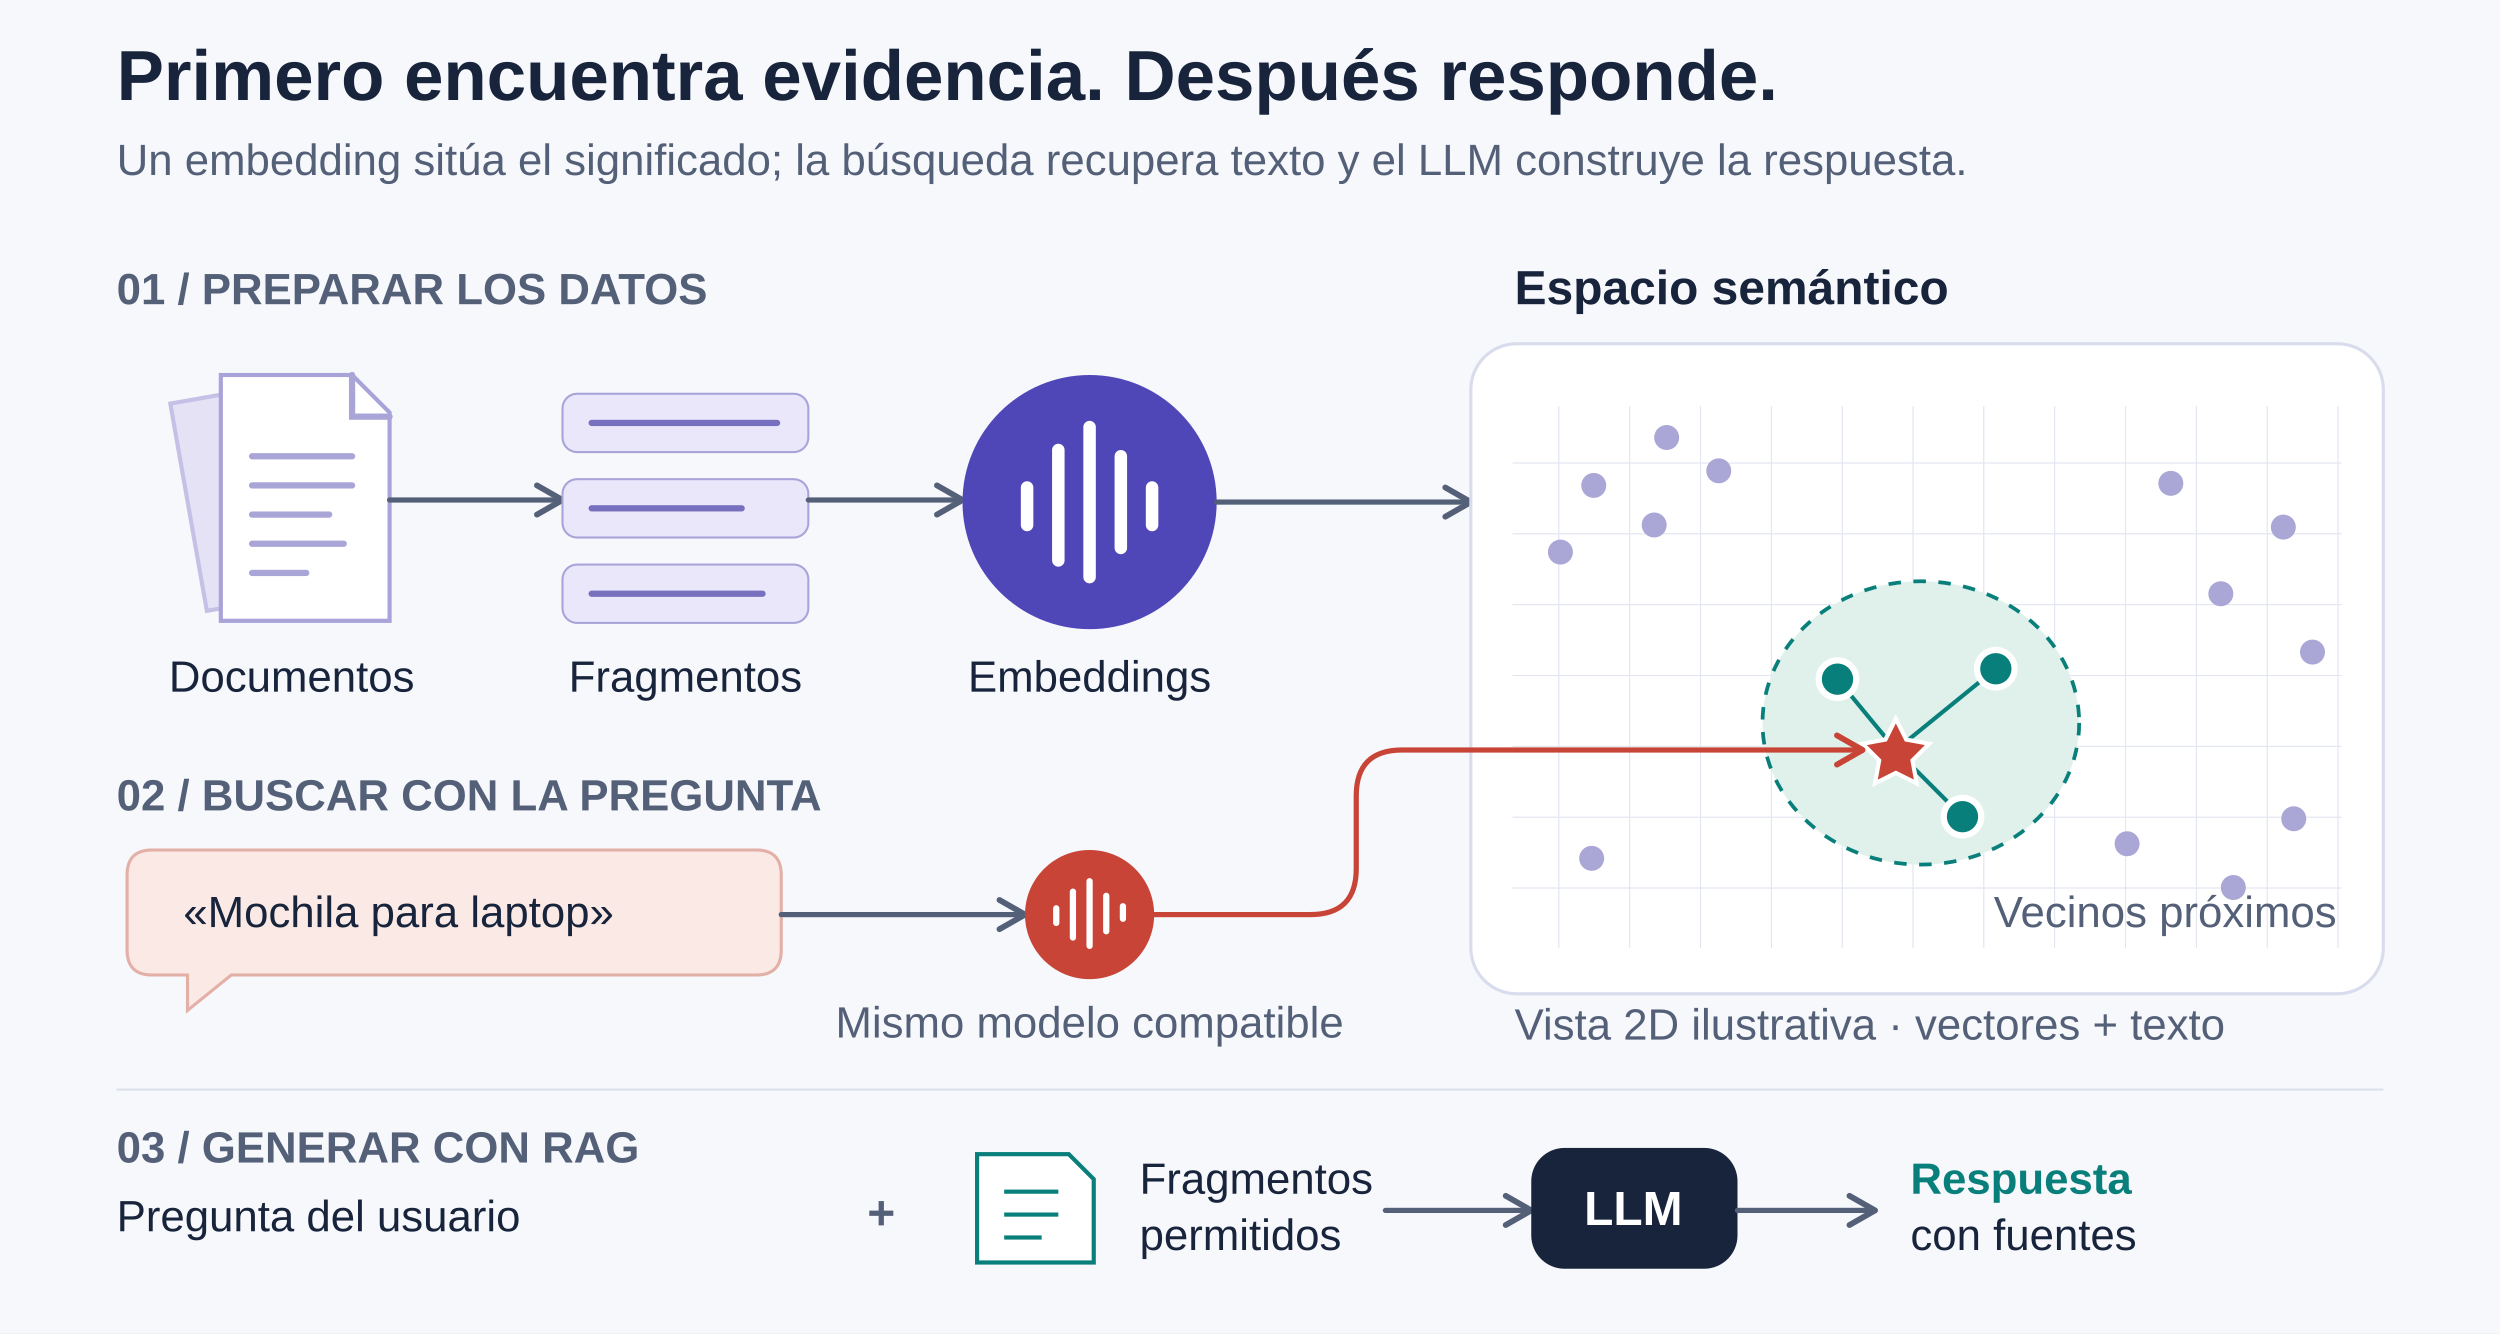
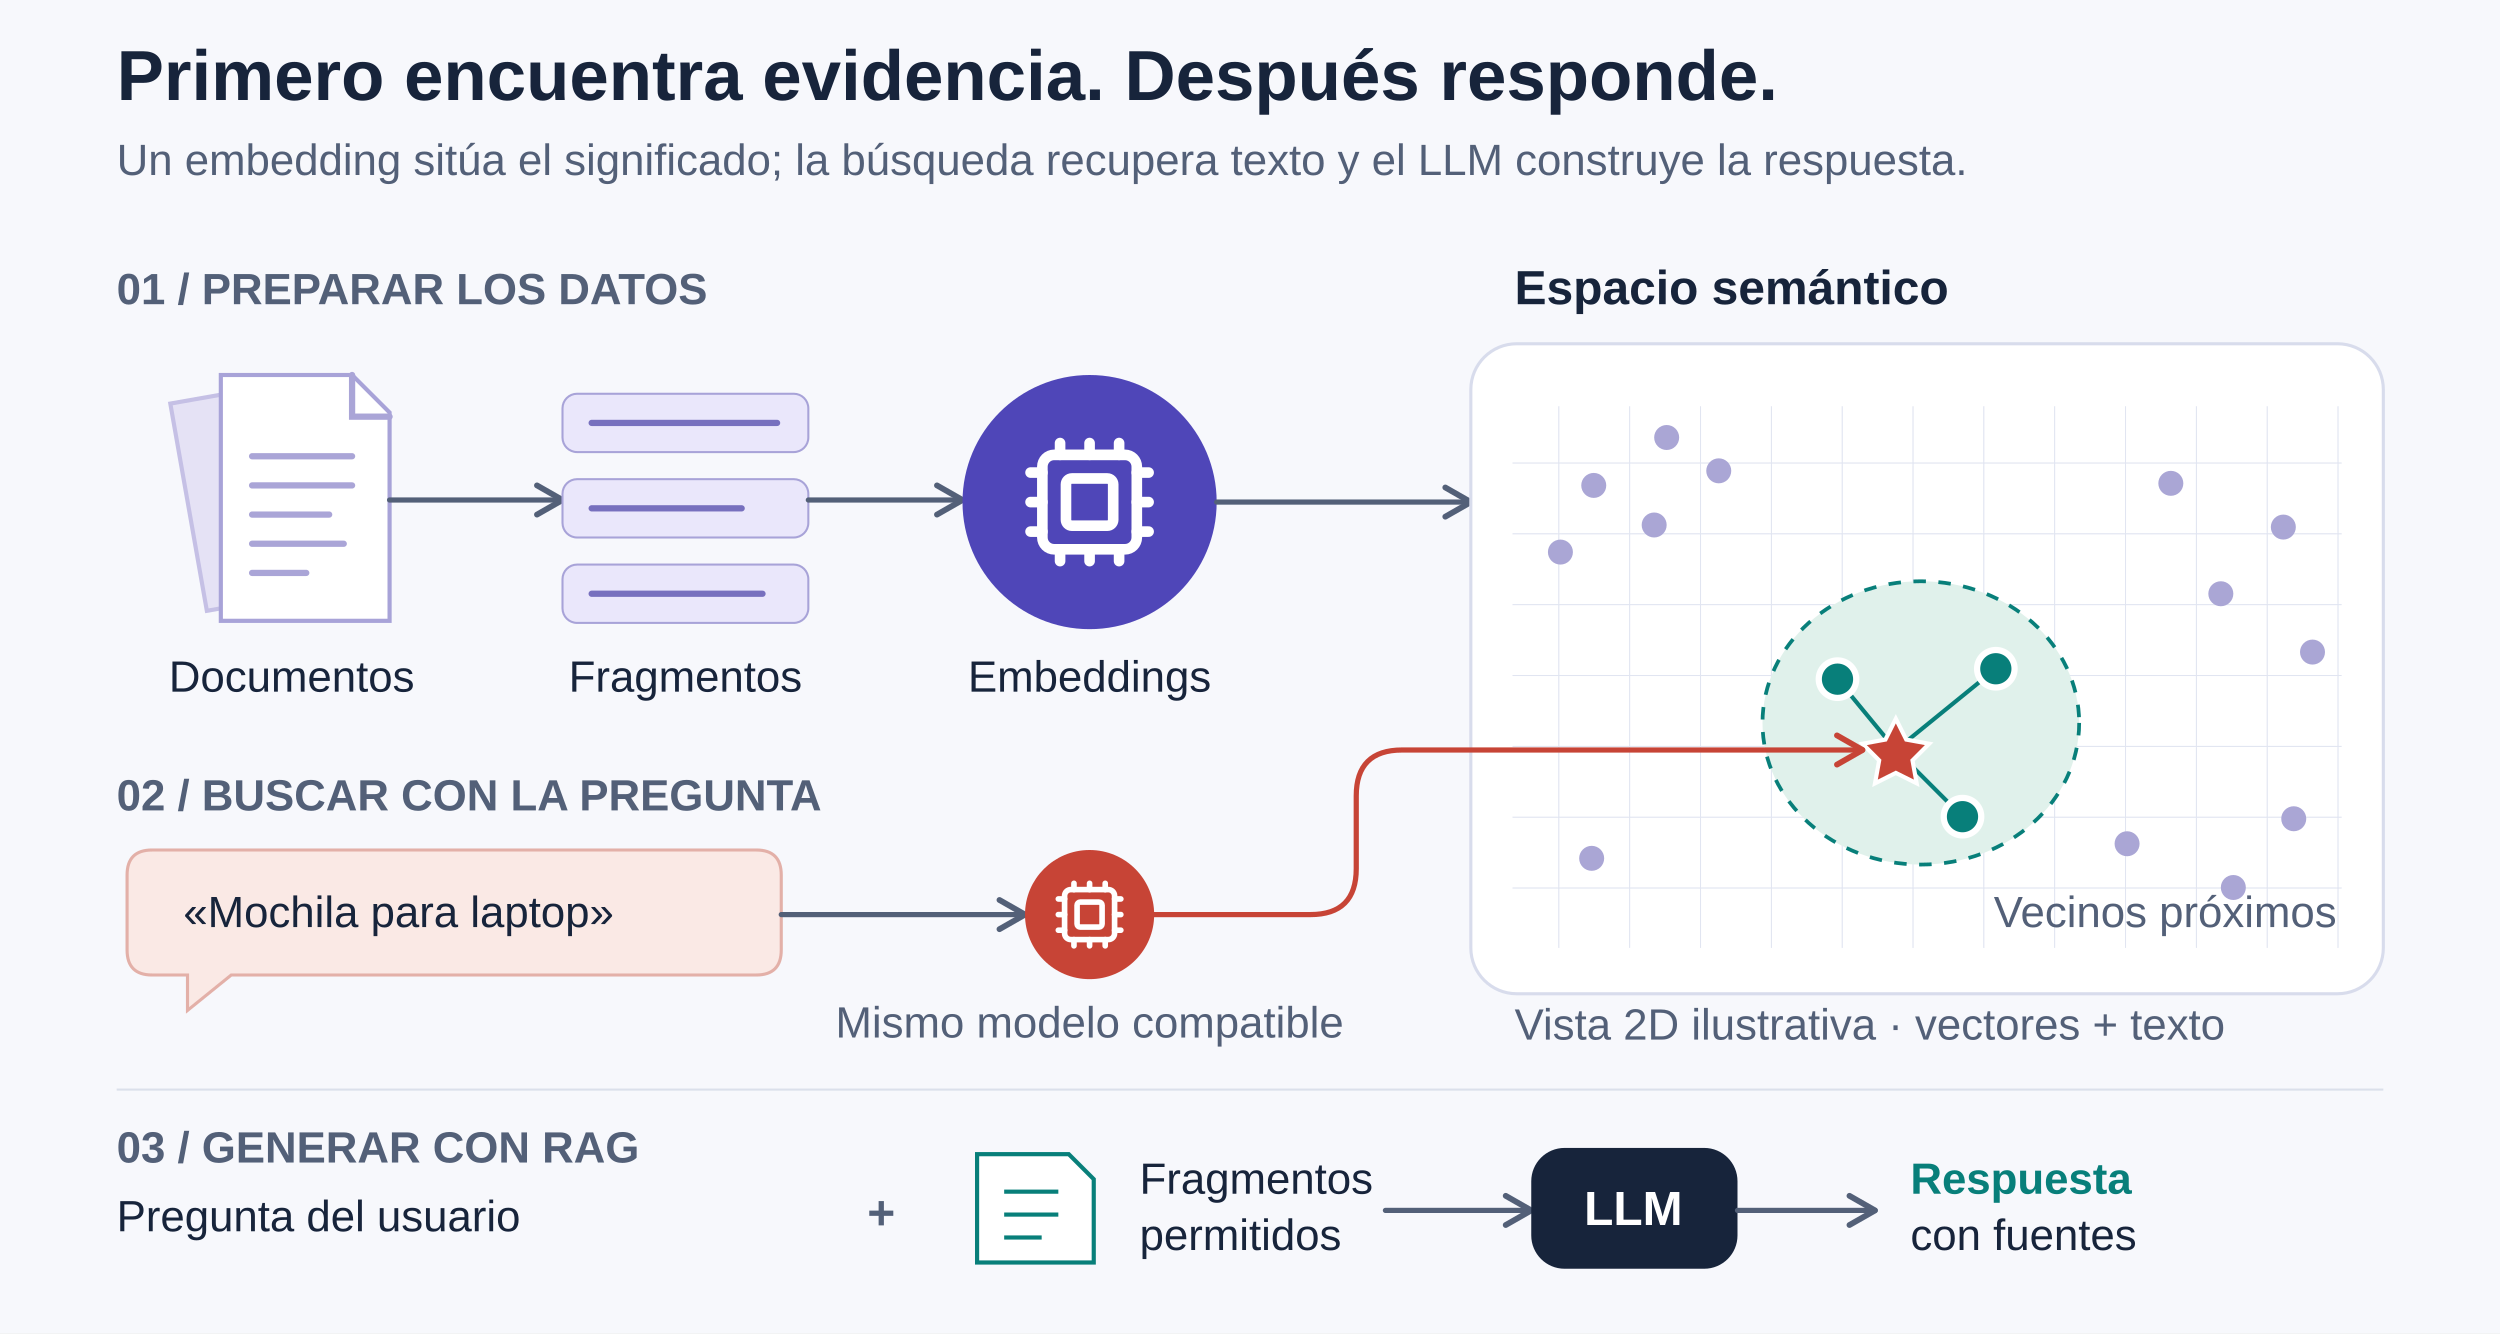
<svg xmlns="http://www.w3.org/2000/svg" viewBox="0 0 1200 640" role="img" aria-labelledby="title description">
  <defs>
+     <symbol id="cpu" viewBox="0 0 24 24" fill="none" stroke="currentColor" stroke-width="1.8" stroke-linecap="round" stroke-linejoin="round">
+       <path d="M12 20v2M12 2v2M17 20v2M17 2v2M2 12h2M2 17h2M2 7h2M20 12h2M20 17h2M20 7h2M7 20v2M7 2v2" />
+       <rect x="4" y="4" width="16" height="16" rx="2" />
+       <rect x="8" y="8" width="8" height="8" rx="1" />
+     </symbol>
    <pattern id="grid" width="34" height="34" patternUnits="userSpaceOnUse">
      <path d="M34 0H0V34" fill="none" stroke="#e1e5f1" stroke-width="1" />
    </pattern>
    <marker id="arrow" viewBox="0 0 10 10" refX="8" refY="5" markerWidth="7" markerHeight="7" orient="auto">
      <path d="m1 1 7 4-7 4" fill="none" stroke="#536078" stroke-width="1.6" stroke-linecap="round" stroke-linejoin="round" />
    </marker>
    <marker id="arrow-coral" viewBox="0 0 10 10" refX="8" refY="5" markerWidth="7" markerHeight="7" orient="auto">
      <path d="m1 1 7 4-7 4" fill="none" stroke="#c74436" stroke-width="1.6" stroke-linecap="round" stroke-linejoin="round" />
    </marker>
    <style>
      text{font-family:'Segoe UI',Arial,sans-serif;fill:#17243b}.title{font-size:34px;font-weight:700}.subtitle{font-size:21px;fill:#536078}.label{font-size:23px;font-weight:700}.body{font-size:21px}.meta{font-size:21px;fill:#536078}.muted{fill:#536078}.white{fill:#fff}.coral{fill:#c74436}.teal{fill:#087f7a}.line{fill:none;stroke:#536078;stroke-width:2.5;stroke-linecap:round;stroke-linejoin:round;marker-end:url(#arrow)}
    </style>
  </defs>
  <rect width="1200" height="640" fill="#f7f8fc" />
  <g transform="translate(0 -50)">
    <text x="56" y="98" class="title">Primero encuentra evidencia. Después responde.</text>
    <text x="56" y="134" class="subtitle">Un embedding sitúa el significado; la búsqueda recupera texto y el LLM construye la respuesta.</text>
    <text x="56" y="196" class="meta" font-weight="700">01 / PREPARAR LOS DATOS</text>
    <path d="M90 236h63l17 18v83H90Z" fill="#e5e2f5" stroke="#c5c0e5" stroke-width="2" transform="rotate(-10 130 287)" />
    <path d="M106 230h63l18 18v100h-81Z" fill="#fff" stroke="#a8a3d8" stroke-width="2" />
    <path d="M169 230v20h18M121 269h48m-48 14h48m-48 14h37m-37 14h44m-44 14h26" fill="none" stroke="#aaa5d7" stroke-width="3" stroke-linecap="round" />
    <text x="140" y="382" text-anchor="middle" class="body">Documentos</text>
    <path d="M187 290H270" class="line" />
    <rect x="270" y="239" width="118" height="28" rx="7" fill="#eae7fb" stroke="#a8a3d8" />
    <rect x="270" y="280" width="118" height="28" rx="7" fill="#eae7fb" stroke="#a8a3d8" />
    <rect x="270" y="321" width="118" height="28" rx="7" fill="#eae7fb" stroke="#a8a3d8" />
    <path d="M284 253h89m-89 41h72m-72 41h82" stroke="#7770be" stroke-width="3" stroke-linecap="round" />
    <text x="329" y="382" text-anchor="middle" class="body">Fragmentos</text>
    <path d="M388 290H462" class="line" />
-     <circle cx="523" cy="291" r="61" fill="#4f46b8" />
-     <path d="M493 302v-18m15 35v-53m15 61v-72m15 58v-44m15 33v-18" stroke="#fff" stroke-width="6" stroke-linecap="round" />
+     <g class="icon-badge" data-icon="cpu">
+       <circle cx="523" cy="291" r="61" fill="#4f46b8" />
+       <use href="#cpu" x="489" y="257" width="68" height="68" color="#fff" />
+     </g>
    <text x="523" y="382" text-anchor="middle" class="body">Embeddings</text>
    <path d="M584 291H706" class="line" />
    <rect x="706" y="215" width="438" height="312" rx="22" fill="#fff" stroke="#d8dcec" stroke-width="1.5" />
    <path d="M726 245h398v260H726Z" fill="url(#grid)" />
    <text x="727" y="196" class="label">Espacio semántico</text>
    <g fill="#aaa6d5">
      <circle cx="765" cy="283" r="6" />
      <circle cx="794" cy="302" r="6" />
      <circle cx="825" cy="276" r="6" />
      <circle cx="800" cy="260" r="6" />
      <circle cx="749" cy="315" r="6" />
      <circle cx="1042" cy="282" r="6" />
      <circle cx="1096" cy="303" r="6" />
      <circle cx="1066" cy="335" r="6" />
      <circle cx="1110" cy="363" r="6" />
      <circle cx="1021" cy="455" r="6" />
      <circle cx="1072" cy="476" r="6" />
      <circle cx="1101" cy="443" r="6" />
      <circle cx="764" cy="462" r="6" />
    </g>
    <ellipse cx="922" cy="397" rx="76" ry="68" fill="#e0f1eb" stroke="#087f7a" stroke-dasharray="6 6" stroke-width="1.8" />
    <path d="M910 410 882 376m28 34 48-39m-48 39 32 32" stroke="#087f7a" stroke-width="2" />
    <g fill="#087f7a" stroke="#fff" stroke-width="3">
      <circle cx="882" cy="376" r="9" />
      <circle cx="958" cy="371" r="9" />
      <circle cx="942" cy="442" r="9" />
    </g>
    <path d="m910 395 5 10 11 2-8 8 2 11-10-5-10 5 2-11-8-8 11-2Z" fill="#c74436" stroke="#fff" stroke-width="2" />
    <text x="957" y="495" class="meta">Vecinos próximos</text>
    <text x="727" y="549" class="meta">Vista 2D ilustrativa · vectores + texto</text>
    <text x="56" y="439" class="meta" font-weight="700">02 / BUSCAR CON LA PREGUNTA</text>
    <path d="M73 458h290q12 0 12 12v36q0 12-12 12H111l-21 17v-17H73q-12 0-12-12v-36q0-12 12-12Z" fill="#fae9e5" stroke="#e3b0a8" stroke-width="1.5" />
    <text x="88" y="495" class="body">«Mochila para laptop»</text>
    <path d="M375 489H492" class="line" />
-     <circle cx="523" cy="489" r="31" fill="#c74436" />
-     <path d="M507 493v-7m8 14v-22m8 26v-31m8 24v-17m8 11v-6" stroke="#fff" stroke-width="3" stroke-linecap="round" />
+     <g class="icon-badge" data-icon="cpu">
+       <circle cx="523" cy="489" r="31" fill="#c74436" />
+       <use href="#cpu" x="505" y="471" width="36" height="36" color="#fff" />
+     </g>
    <text x="523" y="548" text-anchor="middle" class="meta">Mismo modelo compatible</text>
    <path d="M554 489H629Q651 489 651 467V432Q651 410 673 410H894" fill="none" stroke="#c74436" stroke-width="2.5" stroke-linecap="round" stroke-linejoin="round" marker-end="url(#arrow-coral)" />
    <path d="M56 573h1088" stroke="#dbe0eb" />
    <text x="56" y="608" class="meta" font-weight="700">03 / GENERAR CON RAG</text>
    <text x="56" y="641" class="body">Pregunta del usuario</text>
    <text x="423" y="640" text-anchor="middle" class="label muted">+</text>
    <path d="M469 604h44l12 12v40h-56Z" fill="#fff" stroke="#087f7a" stroke-width="2" />
    <path d="M482 622h26m-26 11h26m-26 11h18" stroke="#087f7a" stroke-width="2" />
    <text x="547" y="623" class="body">Fragmentos</text>
    <text x="547" y="650" class="body">permitidos</text>
    <path d="M665 631H735" class="line" />
    <rect x="735" y="601" width="99" height="58" rx="16" fill="#17243b" />
    <text x="784" y="638" class="label white" text-anchor="middle">LLM</text>
    <path d="M834 631H900" class="line" />
    <text x="917" y="623" class="body teal" font-weight="700">Respuesta</text>
    <text x="917" y="650" class="body">con fuentes</text>
  </g>
</svg>
